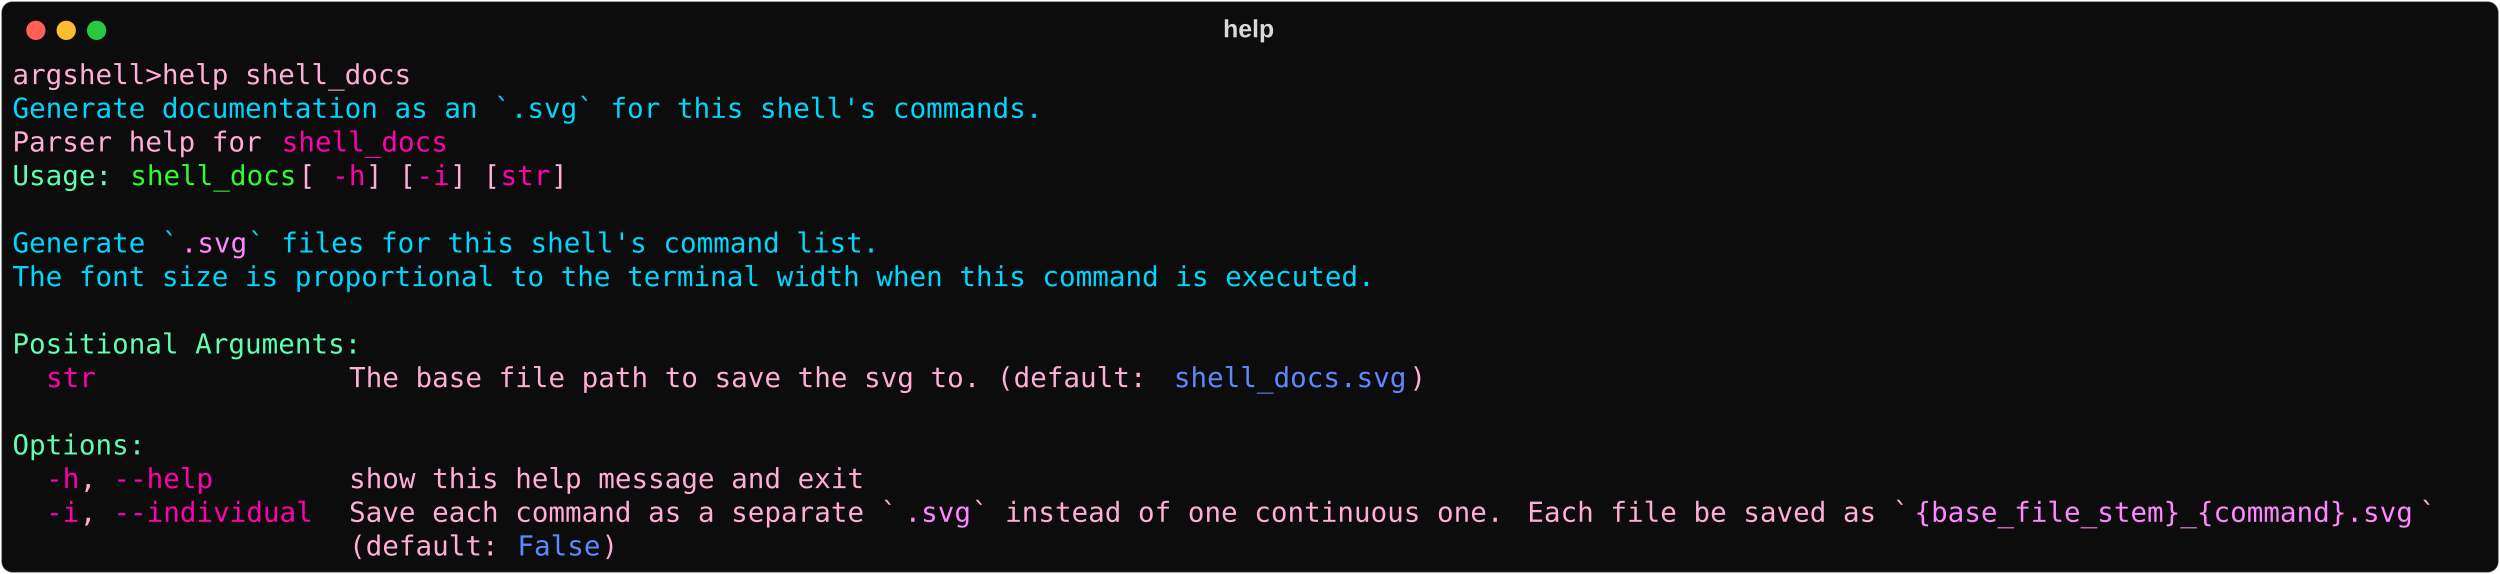
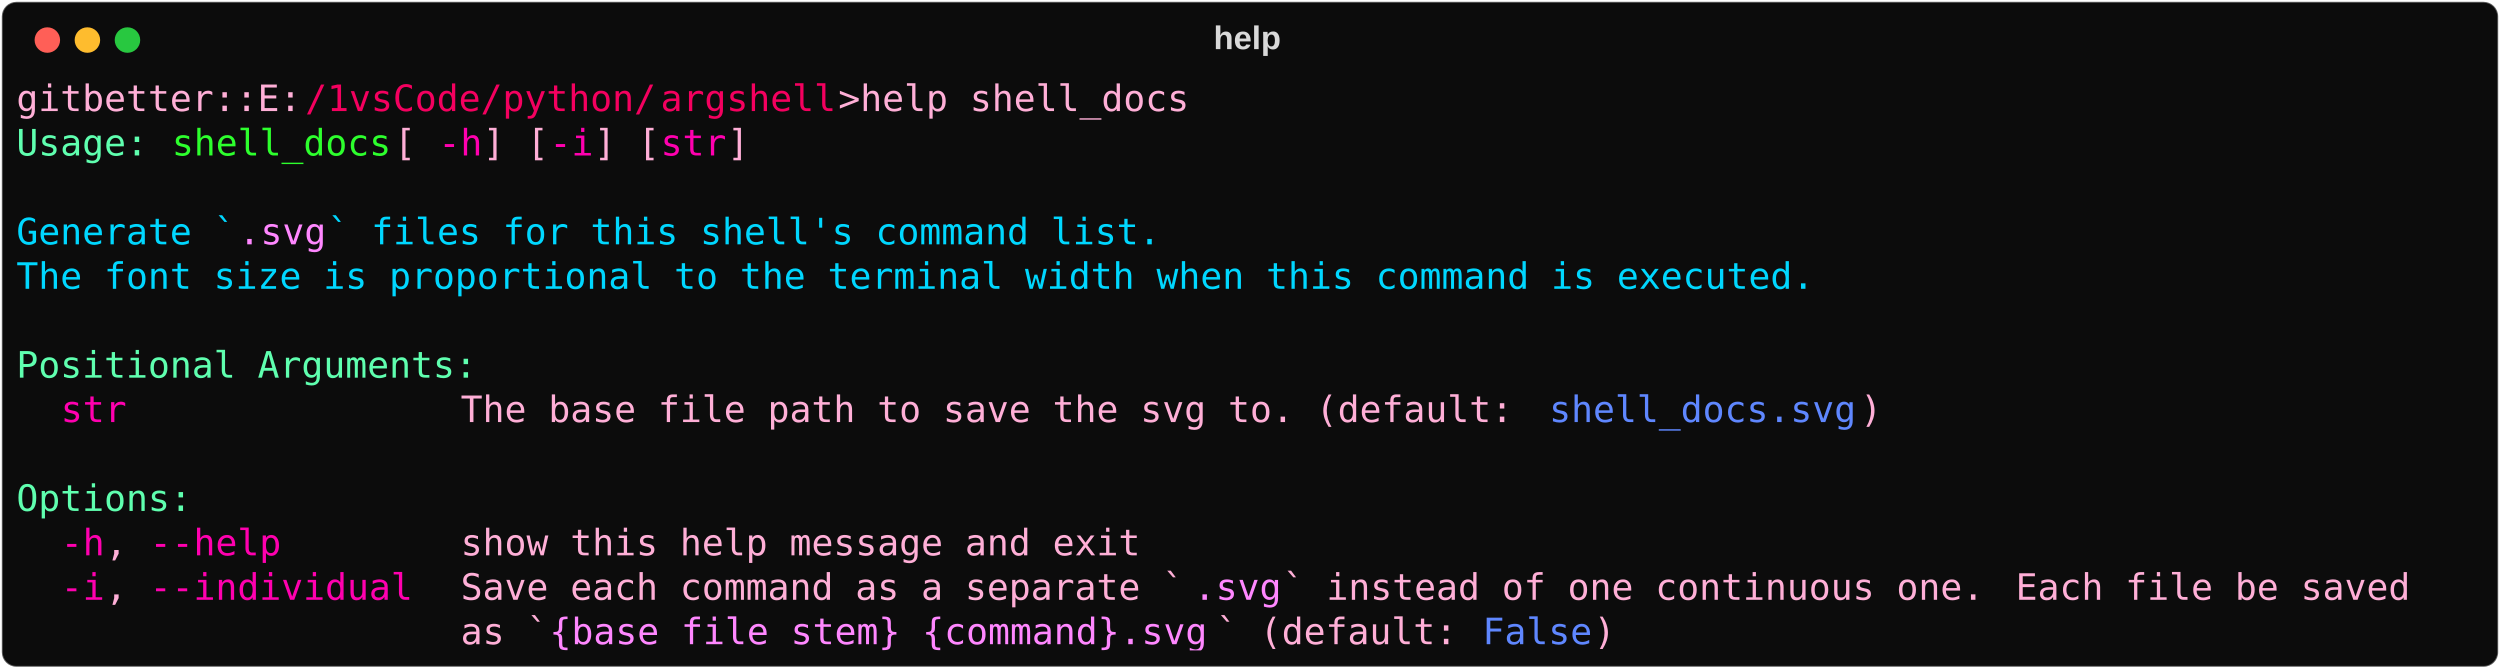
- <svg xmlns="http://www.w3.org/2000/svg" class="rich-terminal" viewBox="0 0 1812 416.0">
+ <svg xmlns="http://www.w3.org/2000/svg" class="rich-terminal" viewBox="0 0 1373 367.2">
  <style>

    @font-face {
        font-family: "Fira Code";
        src: local("FiraCode-Regular"),
                url("https://cdnjs.cloudflare.com/ajax/libs/firacode/6.2.0/woff2/FiraCode-Regular.woff2") format("woff2"),
                url("https://cdnjs.cloudflare.com/ajax/libs/firacode/6.2.0/woff/FiraCode-Regular.woff") format("woff");
        font-style: normal;
        font-weight: 400;
    }
    @font-face {
        font-family: "Fira Code";
        src: local("FiraCode-Bold"),
                url("https://cdnjs.cloudflare.com/ajax/libs/firacode/6.2.0/woff2/FiraCode-Bold.woff2") format("woff2"),
                url("https://cdnjs.cloudflare.com/ajax/libs/firacode/6.2.0/woff/FiraCode-Bold.woff") format("woff");
        font-style: bold;
        font-weight: 700;
    }

-     .terminal-3315578632-matrix {
+     .terminal-3837496268-matrix {
        font-family: Fira Code, monospace;
        font-size: 20px;
        line-height: 24.4px;
        font-variant-east-asian: full-width;
    }

-     .terminal-3315578632-title {
+     .terminal-3837496268-title {
        font-size: 18px;
        font-weight: bold;
        font-family: arial;
    }

-     .terminal-3315578632-r1 { fill: #ffafd7 }
- .terminal-3315578632-r2 { fill: #d9d9d9 }
- .terminal-3315578632-r3 { fill: #00d7ff }
- .terminal-3315578632-r4 { fill: #ff00af }
- .terminal-3315578632-r5 { fill: #5fffaf }
- .terminal-3315578632-r6 { fill: #2dff2d }
- .terminal-3315578632-r7 { fill: #ff87ff }
- .terminal-3315578632-r8 { fill: #5f87ff }
+     .terminal-3837496268-r1 { fill: #ffafd7 }
+ .terminal-3837496268-r2 { fill: #f4005f }
+ .terminal-3837496268-r3 { fill: #d9d9d9 }
+ .terminal-3837496268-r4 { fill: #5fffaf }
+ .terminal-3837496268-r5 { fill: #2dff2d }
+ .terminal-3837496268-r6 { fill: #ff00af }
+ .terminal-3837496268-r7 { fill: #00d7ff }
+ .terminal-3837496268-r8 { fill: #ff87ff }
+ .terminal-3837496268-r9 { fill: #5f87ff }
    </style>
  <defs>
-     <clipPath id="terminal-3315578632-clip-terminal">
-       <rect x="0" y="0" width="1792.4" height="365.0" />
+     <clipPath id="terminal-3837496268-clip-terminal">
+       <rect x="0" y="0" width="1353.2" height="316.2" />
    </clipPath>
-     <clipPath id="terminal-3315578632-line-0">
-       <rect x="0" y="1.5" width="1793.4" height="24.65" />
+     <clipPath id="terminal-3837496268-line-0">
+       <rect x="0" y="1.5" width="1354.2" height="24.65" />
    </clipPath>
-     <clipPath id="terminal-3315578632-line-1">
-       <rect x="0" y="25.9" width="1793.4" height="24.65" />
+     <clipPath id="terminal-3837496268-line-1">
+       <rect x="0" y="25.9" width="1354.2" height="24.65" />
    </clipPath>
-     <clipPath id="terminal-3315578632-line-2">
-       <rect x="0" y="50.3" width="1793.4" height="24.65" />
+     <clipPath id="terminal-3837496268-line-2">
+       <rect x="0" y="50.3" width="1354.2" height="24.65" />
    </clipPath>
-     <clipPath id="terminal-3315578632-line-3">
-       <rect x="0" y="74.7" width="1793.4" height="24.65" />
+     <clipPath id="terminal-3837496268-line-3">
+       <rect x="0" y="74.7" width="1354.2" height="24.65" />
    </clipPath>
-     <clipPath id="terminal-3315578632-line-4">
-       <rect x="0" y="99.1" width="1793.4" height="24.65" />
+     <clipPath id="terminal-3837496268-line-4">
+       <rect x="0" y="99.1" width="1354.2" height="24.65" />
    </clipPath>
-     <clipPath id="terminal-3315578632-line-5">
-       <rect x="0" y="123.5" width="1793.4" height="24.65" />
+     <clipPath id="terminal-3837496268-line-5">
+       <rect x="0" y="123.5" width="1354.2" height="24.65" />
    </clipPath>
-     <clipPath id="terminal-3315578632-line-6">
-       <rect x="0" y="147.9" width="1793.4" height="24.65" />
+     <clipPath id="terminal-3837496268-line-6">
+       <rect x="0" y="147.9" width="1354.2" height="24.65" />
    </clipPath>
-     <clipPath id="terminal-3315578632-line-7">
-       <rect x="0" y="172.3" width="1793.4" height="24.65" />
+     <clipPath id="terminal-3837496268-line-7">
+       <rect x="0" y="172.3" width="1354.2" height="24.65" />
    </clipPath>
-     <clipPath id="terminal-3315578632-line-8">
-       <rect x="0" y="196.7" width="1793.4" height="24.65" />
+     <clipPath id="terminal-3837496268-line-8">
+       <rect x="0" y="196.7" width="1354.2" height="24.65" />
    </clipPath>
-     <clipPath id="terminal-3315578632-line-9">
-       <rect x="0" y="221.1" width="1793.4" height="24.65" />
+     <clipPath id="terminal-3837496268-line-9">
+       <rect x="0" y="221.1" width="1354.2" height="24.65" />
    </clipPath>
-     <clipPath id="terminal-3315578632-line-10">
-       <rect x="0" y="245.5" width="1793.4" height="24.65" />
+     <clipPath id="terminal-3837496268-line-10">
+       <rect x="0" y="245.5" width="1354.2" height="24.65" />
    </clipPath>
-     <clipPath id="terminal-3315578632-line-11">
-       <rect x="0" y="269.9" width="1793.4" height="24.65" />
-     </clipPath>
-     <clipPath id="terminal-3315578632-line-12">
-       <rect x="0" y="294.3" width="1793.4" height="24.65" />
-     </clipPath>
-     <clipPath id="terminal-3315578632-line-13">
-       <rect x="0" y="318.7" width="1793.4" height="24.65" />
+     <clipPath id="terminal-3837496268-line-11">
+       <rect x="0" y="269.9" width="1354.2" height="24.65" />
    </clipPath>
  </defs>
-   <rect fill="#0c0c0c" stroke="rgba(255,255,255,0.35)" stroke-width="1" x="1" y="1" width="1810" height="414" rx="8" />
-   <text class="terminal-3315578632-title" fill="#d9d9d9" text-anchor="middle" x="905" y="27">help</text>
+   <rect fill="#0c0c0c" stroke="rgba(255,255,255,0.35)" stroke-width="1" x="1" y="1" width="1371" height="365.2" rx="8" />
+   <text class="terminal-3837496268-title" fill="#d9d9d9" text-anchor="middle" x="685" y="27">help</text>
  <g transform="translate(26,22)">
    <circle cx="0" cy="0" r="7" fill="#ff5f57" />
    <circle cx="22" cy="0" r="7" fill="#febc2e" />
    <circle cx="44" cy="0" r="7" fill="#28c840" />
  </g>
-   <g transform="translate(9, 41)" clip-path="url(#terminal-3315578632-clip-terminal)">
-     <g class="terminal-3315578632-matrix">
-       <text class="terminal-3315578632-r1" x="0" y="20" textLength="292.8" clip-path="url(#terminal-3315578632-line-0)">argshell&gt;help shell_docs</text>
-       <text class="terminal-3315578632-r2" x="1793.4" y="20" textLength="12.2" clip-path="url(#terminal-3315578632-line-0)">
+   <g transform="translate(9, 41)" clip-path="url(#terminal-3837496268-clip-terminal)">
+     <g class="terminal-3837496268-matrix">
+       <text class="terminal-3837496268-r1" x="0" y="20" textLength="158.6" clip-path="url(#terminal-3837496268-line-0)">gitbetter::E:</text>
+       <text class="terminal-3837496268-r2" x="158.6" y="20" textLength="195.2" clip-path="url(#terminal-3837496268-line-0)">/1vsCode/python/</text>
+       <text class="terminal-3837496268-r2" x="353.8" y="20" textLength="97.6" clip-path="url(#terminal-3837496268-line-0)">argshell</text>
+       <text class="terminal-3837496268-r1" x="451.4" y="20" textLength="195.2" clip-path="url(#terminal-3837496268-line-0)">&gt;help shell_docs</text>
+       <text class="terminal-3837496268-r3" x="1354.2" y="20" textLength="12.2" clip-path="url(#terminal-3837496268-line-0)">
</text>
-       <text class="terminal-3315578632-r3" x="0" y="44.4" textLength="756.4" clip-path="url(#terminal-3315578632-line-1)">Generate documentation as an `.svg` for this shell's commands.</text>
-       <text class="terminal-3315578632-r2" x="1793.4" y="44.4" textLength="12.2" clip-path="url(#terminal-3315578632-line-1)">
+       <text class="terminal-3837496268-r4" x="0" y="44.4" textLength="73.2" clip-path="url(#terminal-3837496268-line-1)">Usage:</text>
+       <text class="terminal-3837496268-r5" x="85.4" y="44.4" textLength="122" clip-path="url(#terminal-3837496268-line-1)">shell_docs</text>
+       <text class="terminal-3837496268-r1" x="207.4" y="44.4" textLength="24.4" clip-path="url(#terminal-3837496268-line-1)"> [</text>
+       <text class="terminal-3837496268-r6" x="231.8" y="44.4" textLength="24.4" clip-path="url(#terminal-3837496268-line-1)">-h</text>
+       <text class="terminal-3837496268-r1" x="256.2" y="44.4" textLength="36.6" clip-path="url(#terminal-3837496268-line-1)">] [</text>
+       <text class="terminal-3837496268-r6" x="292.8" y="44.4" textLength="24.4" clip-path="url(#terminal-3837496268-line-1)">-i</text>
+       <text class="terminal-3837496268-r1" x="317.2" y="44.4" textLength="36.6" clip-path="url(#terminal-3837496268-line-1)">] [</text>
+       <text class="terminal-3837496268-r6" x="353.8" y="44.4" textLength="36.6" clip-path="url(#terminal-3837496268-line-1)">str</text>
+       <text class="terminal-3837496268-r1" x="390.4" y="44.4" textLength="12.2" clip-path="url(#terminal-3837496268-line-1)">]</text>
+       <text class="terminal-3837496268-r3" x="1354.2" y="44.4" textLength="12.2" clip-path="url(#terminal-3837496268-line-1)">
</text>
-       <text class="terminal-3315578632-r1" x="0" y="68.8" textLength="195.2" clip-path="url(#terminal-3315578632-line-2)">Parser help for </text>
-       <text class="terminal-3315578632-r4" x="195.2" y="68.8" textLength="122" clip-path="url(#terminal-3315578632-line-2)">shell_docs</text>
-       <text class="terminal-3315578632-r2" x="1793.4" y="68.8" textLength="12.2" clip-path="url(#terminal-3315578632-line-2)">
+       <text class="terminal-3837496268-r3" x="1354.2" y="68.8" textLength="12.2" clip-path="url(#terminal-3837496268-line-2)">
</text>
-       <text class="terminal-3315578632-r5" x="0" y="93.2" textLength="73.2" clip-path="url(#terminal-3315578632-line-3)">Usage:</text>
-       <text class="terminal-3315578632-r6" x="85.4" y="93.2" textLength="122" clip-path="url(#terminal-3315578632-line-3)">shell_docs</text>
-       <text class="terminal-3315578632-r1" x="207.4" y="93.2" textLength="24.4" clip-path="url(#terminal-3315578632-line-3)"> [</text>
-       <text class="terminal-3315578632-r4" x="231.8" y="93.2" textLength="24.4" clip-path="url(#terminal-3315578632-line-3)">-h</text>
-       <text class="terminal-3315578632-r1" x="256.2" y="93.2" textLength="36.6" clip-path="url(#terminal-3315578632-line-3)">] [</text>
-       <text class="terminal-3315578632-r4" x="292.8" y="93.2" textLength="24.4" clip-path="url(#terminal-3315578632-line-3)">-i</text>
-       <text class="terminal-3315578632-r1" x="317.2" y="93.2" textLength="36.6" clip-path="url(#terminal-3315578632-line-3)">] [</text>
-       <text class="terminal-3315578632-r4" x="353.8" y="93.2" textLength="36.6" clip-path="url(#terminal-3315578632-line-3)">str</text>
-       <text class="terminal-3315578632-r1" x="390.4" y="93.2" textLength="12.2" clip-path="url(#terminal-3315578632-line-3)">]</text>
-       <text class="terminal-3315578632-r2" x="1793.4" y="93.2" textLength="12.2" clip-path="url(#terminal-3315578632-line-3)">
+       <text class="terminal-3837496268-r7" x="0" y="93.2" textLength="122" clip-path="url(#terminal-3837496268-line-3)">Generate `</text>
+       <text class="terminal-3837496268-r8" x="122" y="93.2" textLength="48.8" clip-path="url(#terminal-3837496268-line-3)">.svg</text>
+       <text class="terminal-3837496268-r7" x="170.8" y="93.2" textLength="463.6" clip-path="url(#terminal-3837496268-line-3)">` files for this shell's command list.</text>
+       <text class="terminal-3837496268-r3" x="1354.2" y="93.2" textLength="12.2" clip-path="url(#terminal-3837496268-line-3)">
</text>
-       <text class="terminal-3315578632-r2" x="1793.4" y="117.6" textLength="12.2" clip-path="url(#terminal-3315578632-line-4)">
+       <text class="terminal-3837496268-r7" x="0" y="117.6" textLength="1342" clip-path="url(#terminal-3837496268-line-4)">                            The font size is proportional to the terminal width when this command is executed.</text>
+       <text class="terminal-3837496268-r3" x="1354.2" y="117.6" textLength="12.2" clip-path="url(#terminal-3837496268-line-4)">
</text>
-       <text class="terminal-3315578632-r3" x="0" y="142" textLength="122" clip-path="url(#terminal-3315578632-line-5)">Generate `</text>
-       <text class="terminal-3315578632-r7" x="122" y="142" textLength="48.8" clip-path="url(#terminal-3315578632-line-5)">.svg</text>
-       <text class="terminal-3315578632-r3" x="170.8" y="142" textLength="463.6" clip-path="url(#terminal-3315578632-line-5)">` files for this shell's command list.</text>
-       <text class="terminal-3315578632-r2" x="1793.4" y="142" textLength="12.2" clip-path="url(#terminal-3315578632-line-5)">
+       <text class="terminal-3837496268-r3" x="1354.2" y="142" textLength="12.2" clip-path="url(#terminal-3837496268-line-5)">
</text>
-       <text class="terminal-3315578632-r3" x="0" y="166.4" textLength="1342" clip-path="url(#terminal-3315578632-line-6)">                            The font size is proportional to the terminal width when this command is executed.</text>
-       <text class="terminal-3315578632-r2" x="1793.4" y="166.4" textLength="12.2" clip-path="url(#terminal-3315578632-line-6)">
+       <text class="terminal-3837496268-r4" x="0" y="166.4" textLength="256.2" clip-path="url(#terminal-3837496268-line-6)">Positional Arguments:</text>
+       <text class="terminal-3837496268-r3" x="1354.2" y="166.4" textLength="12.2" clip-path="url(#terminal-3837496268-line-6)">
</text>
-       <text class="terminal-3315578632-r2" x="1793.4" y="190.8" textLength="12.2" clip-path="url(#terminal-3315578632-line-7)">
+       <text class="terminal-3837496268-r6" x="24.4" y="190.8" textLength="36.6" clip-path="url(#terminal-3837496268-line-7)">str</text>
+       <text class="terminal-3837496268-r1" x="244" y="190.8" textLength="597.8" clip-path="url(#terminal-3837496268-line-7)">The base file path to save the svg to. (default: </text>
+       <text class="terminal-3837496268-r9" x="841.8" y="190.8" textLength="170.8" clip-path="url(#terminal-3837496268-line-7)">shell_docs.svg</text>
+       <text class="terminal-3837496268-r1" x="1012.6" y="190.8" textLength="12.2" clip-path="url(#terminal-3837496268-line-7)">)</text>
+       <text class="terminal-3837496268-r3" x="1354.2" y="190.8" textLength="12.2" clip-path="url(#terminal-3837496268-line-7)">
</text>
-       <text class="terminal-3315578632-r5" x="0" y="215.2" textLength="256.2" clip-path="url(#terminal-3315578632-line-8)">Positional Arguments:</text>
-       <text class="terminal-3315578632-r2" x="1793.4" y="215.2" textLength="12.2" clip-path="url(#terminal-3315578632-line-8)">
+       <text class="terminal-3837496268-r3" x="1354.2" y="215.2" textLength="12.2" clip-path="url(#terminal-3837496268-line-8)">
</text>
-       <text class="terminal-3315578632-r4" x="24.4" y="239.6" textLength="36.6" clip-path="url(#terminal-3315578632-line-9)">str</text>
-       <text class="terminal-3315578632-r1" x="244" y="239.6" textLength="597.8" clip-path="url(#terminal-3315578632-line-9)">The base file path to save the svg to. (default: </text>
-       <text class="terminal-3315578632-r8" x="841.8" y="239.6" textLength="170.8" clip-path="url(#terminal-3315578632-line-9)">shell_docs.svg</text>
-       <text class="terminal-3315578632-r1" x="1012.6" y="239.6" textLength="12.2" clip-path="url(#terminal-3315578632-line-9)">)</text>
-       <text class="terminal-3315578632-r2" x="1793.4" y="239.6" textLength="12.2" clip-path="url(#terminal-3315578632-line-9)">
+       <text class="terminal-3837496268-r4" x="0" y="239.6" textLength="97.6" clip-path="url(#terminal-3837496268-line-9)">Options:</text>
+       <text class="terminal-3837496268-r3" x="1354.2" y="239.6" textLength="12.2" clip-path="url(#terminal-3837496268-line-9)">
</text>
-       <text class="terminal-3315578632-r2" x="1793.4" y="264" textLength="12.2" clip-path="url(#terminal-3315578632-line-10)">
+       <text class="terminal-3837496268-r6" x="24.4" y="264" textLength="24.4" clip-path="url(#terminal-3837496268-line-10)">-h</text>
+       <text class="terminal-3837496268-r1" x="48.8" y="264" textLength="24.4" clip-path="url(#terminal-3837496268-line-10)">, </text>
+       <text class="terminal-3837496268-r6" x="73.2" y="264" textLength="73.2" clip-path="url(#terminal-3837496268-line-10)">--help</text>
+       <text class="terminal-3837496268-r1" x="244" y="264" textLength="378.2" clip-path="url(#terminal-3837496268-line-10)">show this help message and exit</text>
+       <text class="terminal-3837496268-r3" x="1354.2" y="264" textLength="12.2" clip-path="url(#terminal-3837496268-line-10)">
</text>
-       <text class="terminal-3315578632-r5" x="0" y="288.4" textLength="97.6" clip-path="url(#terminal-3315578632-line-11)">Options:</text>
-       <text class="terminal-3315578632-r2" x="1793.4" y="288.4" textLength="12.2" clip-path="url(#terminal-3315578632-line-11)">
+       <text class="terminal-3837496268-r6" x="24.4" y="288.4" textLength="24.4" clip-path="url(#terminal-3837496268-line-11)">-i</text>
+       <text class="terminal-3837496268-r1" x="48.8" y="288.4" textLength="24.4" clip-path="url(#terminal-3837496268-line-11)">, </text>
+       <text class="terminal-3837496268-r6" x="73.2" y="288.4" textLength="146.4" clip-path="url(#terminal-3837496268-line-11)">--individual</text>
+       <text class="terminal-3837496268-r1" x="244" y="288.4" textLength="402.6" clip-path="url(#terminal-3837496268-line-11)">Save each command as a separate `</text>
+       <text class="terminal-3837496268-r8" x="646.6" y="288.4" textLength="48.8" clip-path="url(#terminal-3837496268-line-11)">.svg</text>
+       <text class="terminal-3837496268-r1" x="695.4" y="288.4" textLength="390.4" clip-path="url(#terminal-3837496268-line-11)">` instead of one continuous one.</text>
+       <text class="terminal-3837496268-r1" x="1098" y="288.4" textLength="219.6" clip-path="url(#terminal-3837496268-line-11)">Each file be saved</text>
+       <text class="terminal-3837496268-r3" x="1354.2" y="288.4" textLength="12.2" clip-path="url(#terminal-3837496268-line-11)">
</text>
-       <text class="terminal-3315578632-r4" x="24.4" y="312.8" textLength="24.4" clip-path="url(#terminal-3315578632-line-12)">-h</text>
-       <text class="terminal-3315578632-r1" x="48.8" y="312.8" textLength="24.4" clip-path="url(#terminal-3315578632-line-12)">, </text>
-       <text class="terminal-3315578632-r4" x="73.2" y="312.8" textLength="73.2" clip-path="url(#terminal-3315578632-line-12)">--help</text>
-       <text class="terminal-3315578632-r1" x="244" y="312.8" textLength="378.2" clip-path="url(#terminal-3315578632-line-12)">show this help message and exit</text>
-       <text class="terminal-3315578632-r2" x="1793.4" y="312.8" textLength="12.2" clip-path="url(#terminal-3315578632-line-12)">
- </text>
-       <text class="terminal-3315578632-r4" x="24.4" y="337.2" textLength="24.4" clip-path="url(#terminal-3315578632-line-13)">-i</text>
-       <text class="terminal-3315578632-r1" x="48.8" y="337.2" textLength="24.4" clip-path="url(#terminal-3315578632-line-13)">, </text>
-       <text class="terminal-3315578632-r4" x="73.2" y="337.2" textLength="146.4" clip-path="url(#terminal-3315578632-line-13)">--individual</text>
-       <text class="terminal-3315578632-r1" x="244" y="337.2" textLength="402.6" clip-path="url(#terminal-3315578632-line-13)">Save each command as a separate `</text>
-       <text class="terminal-3315578632-r7" x="646.6" y="337.2" textLength="48.8" clip-path="url(#terminal-3315578632-line-13)">.svg</text>
-       <text class="terminal-3315578632-r1" x="695.4" y="337.2" textLength="390.4" clip-path="url(#terminal-3315578632-line-13)">` instead of one continuous one.</text>
-       <text class="terminal-3315578632-r1" x="1098" y="337.2" textLength="280.6" clip-path="url(#terminal-3315578632-line-13)">Each file be saved as `</text>
-       <text class="terminal-3315578632-r7" x="1378.6" y="337.2" textLength="366" clip-path="url(#terminal-3315578632-line-13)">{base_file_stem}_{command}.svg</text>
-       <text class="terminal-3315578632-r1" x="1744.6" y="337.2" textLength="12.2" clip-path="url(#terminal-3315578632-line-13)">`</text>
-       <text class="terminal-3315578632-r2" x="1793.4" y="337.2" textLength="12.2" clip-path="url(#terminal-3315578632-line-13)">
- </text>
-       <text class="terminal-3315578632-r1" x="244" y="361.6" textLength="122" clip-path="url(#terminal-3315578632-line-14)">(default: </text>
-       <text class="terminal-3315578632-r8" x="366" y="361.6" textLength="61" clip-path="url(#terminal-3315578632-line-14)">False</text>
-       <text class="terminal-3315578632-r1" x="427" y="361.6" textLength="12.2" clip-path="url(#terminal-3315578632-line-14)">)</text>
-       <text class="terminal-3315578632-r2" x="1793.4" y="361.6" textLength="12.2" clip-path="url(#terminal-3315578632-line-14)">
+       <text class="terminal-3837496268-r1" x="244" y="312.8" textLength="48.8" clip-path="url(#terminal-3837496268-line-12)">as `</text>
+       <text class="terminal-3837496268-r8" x="292.8" y="312.8" textLength="366" clip-path="url(#terminal-3837496268-line-12)">{base_file_stem}_{command}.svg</text>
+       <text class="terminal-3837496268-r1" x="658.8" y="312.8" textLength="146.4" clip-path="url(#terminal-3837496268-line-12)">` (default: </text>
+       <text class="terminal-3837496268-r9" x="805.2" y="312.8" textLength="61" clip-path="url(#terminal-3837496268-line-12)">False</text>
+       <text class="terminal-3837496268-r1" x="866.2" y="312.8" textLength="12.2" clip-path="url(#terminal-3837496268-line-12)">)</text>
+       <text class="terminal-3837496268-r3" x="1354.2" y="312.8" textLength="12.2" clip-path="url(#terminal-3837496268-line-12)">
</text>
    </g>
  </g>
</svg>
